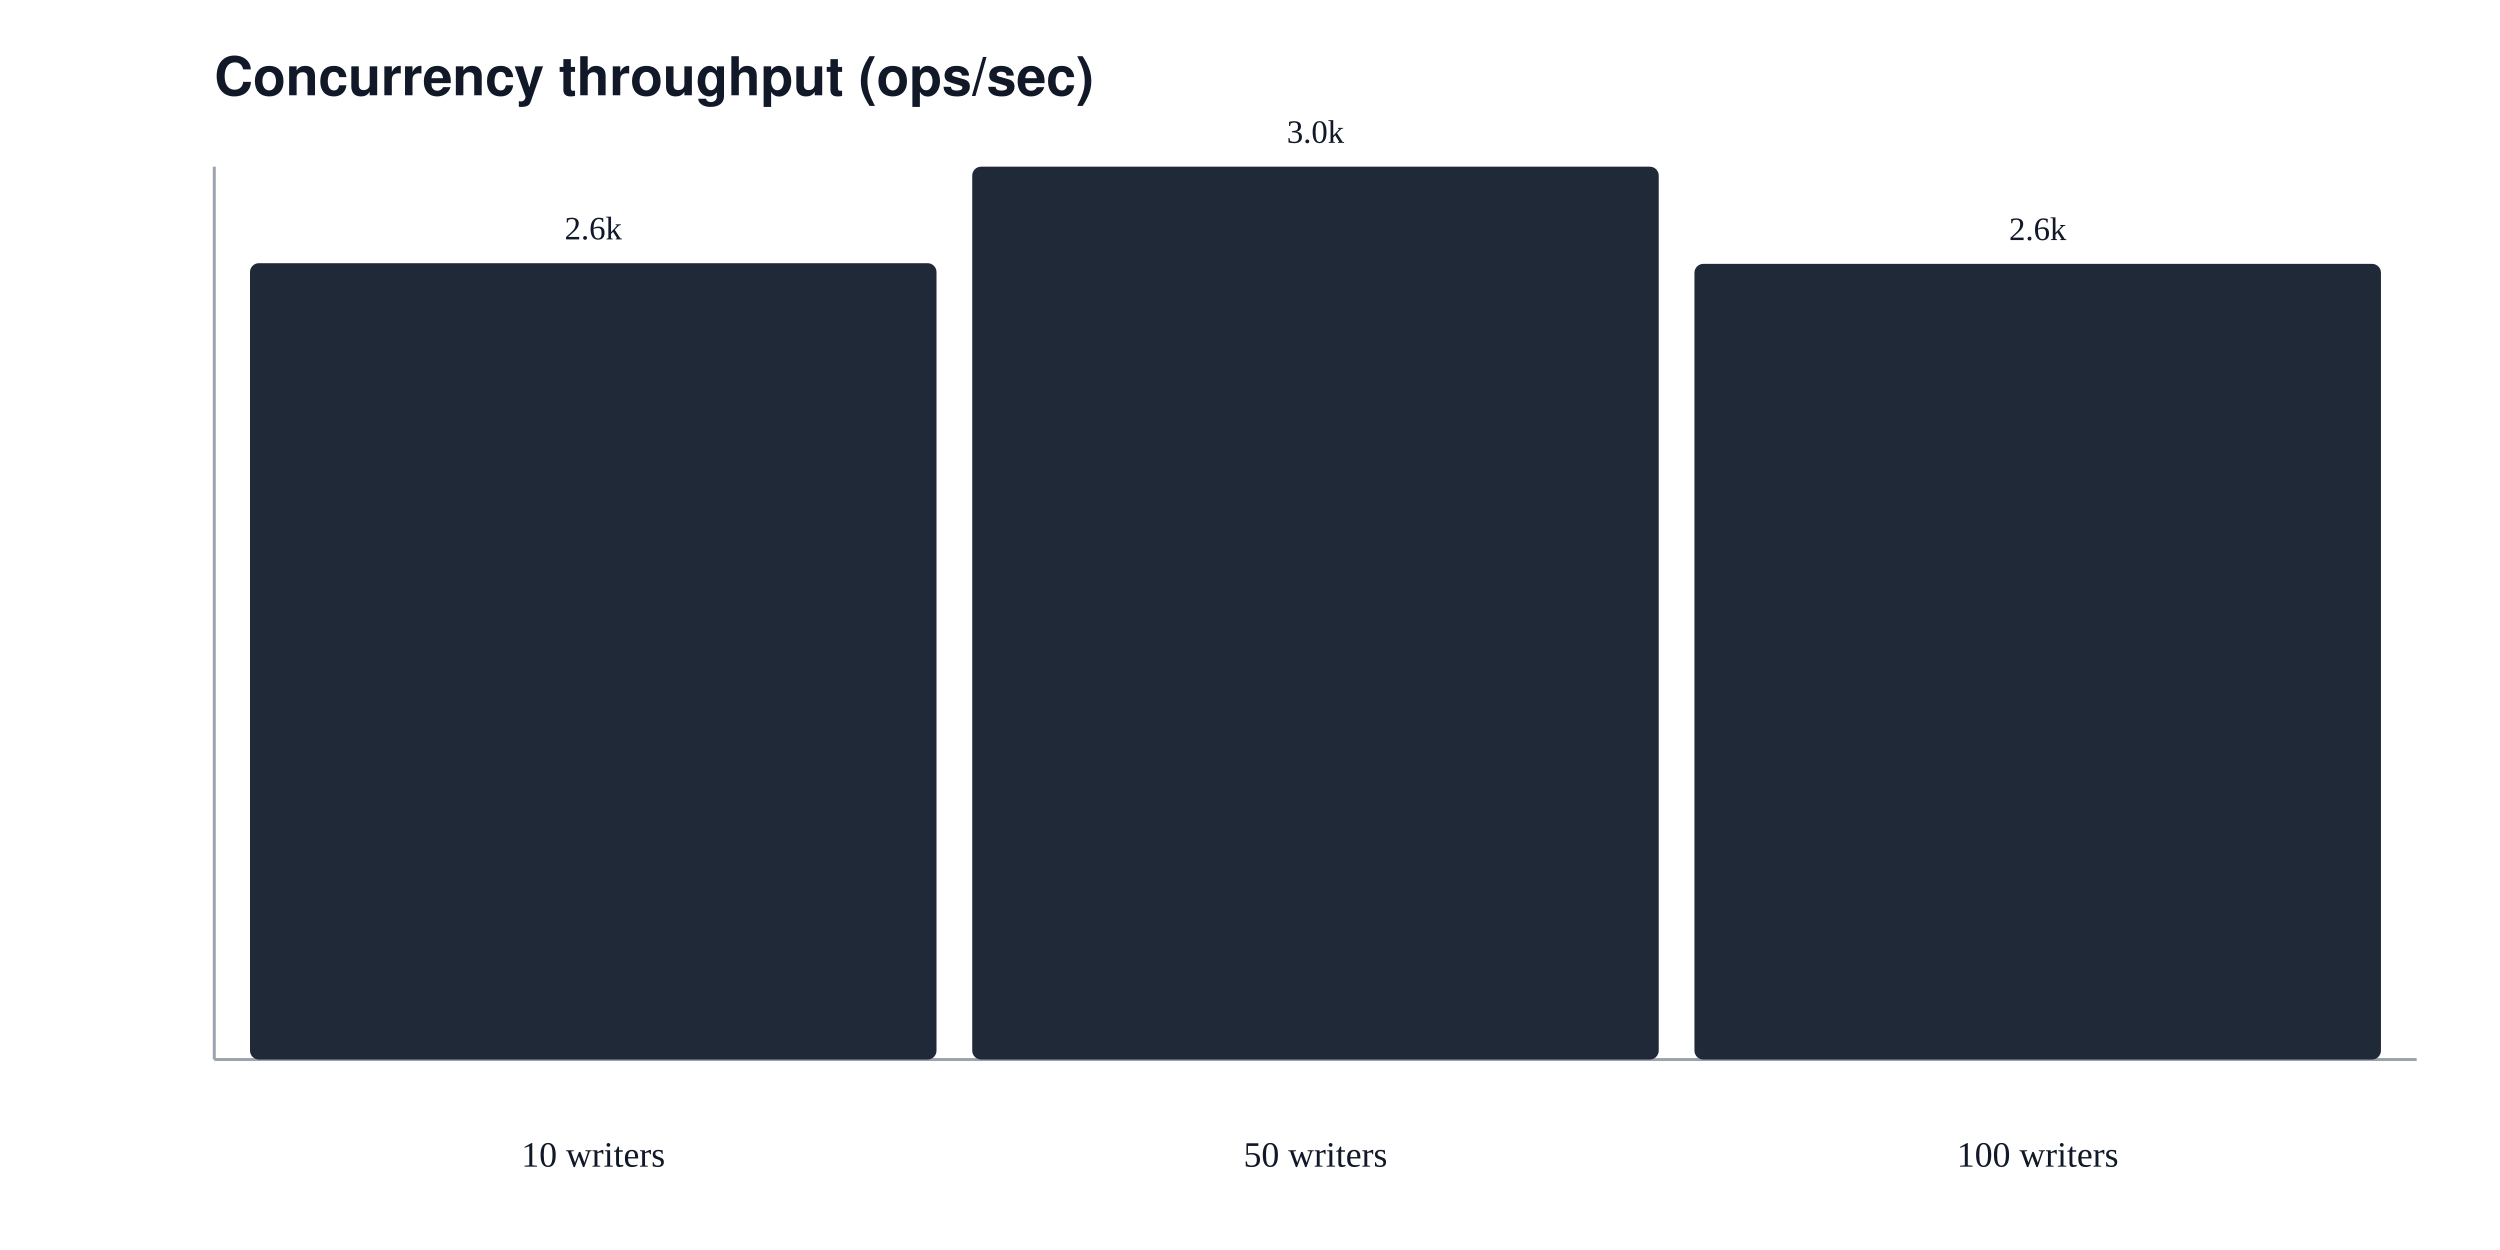
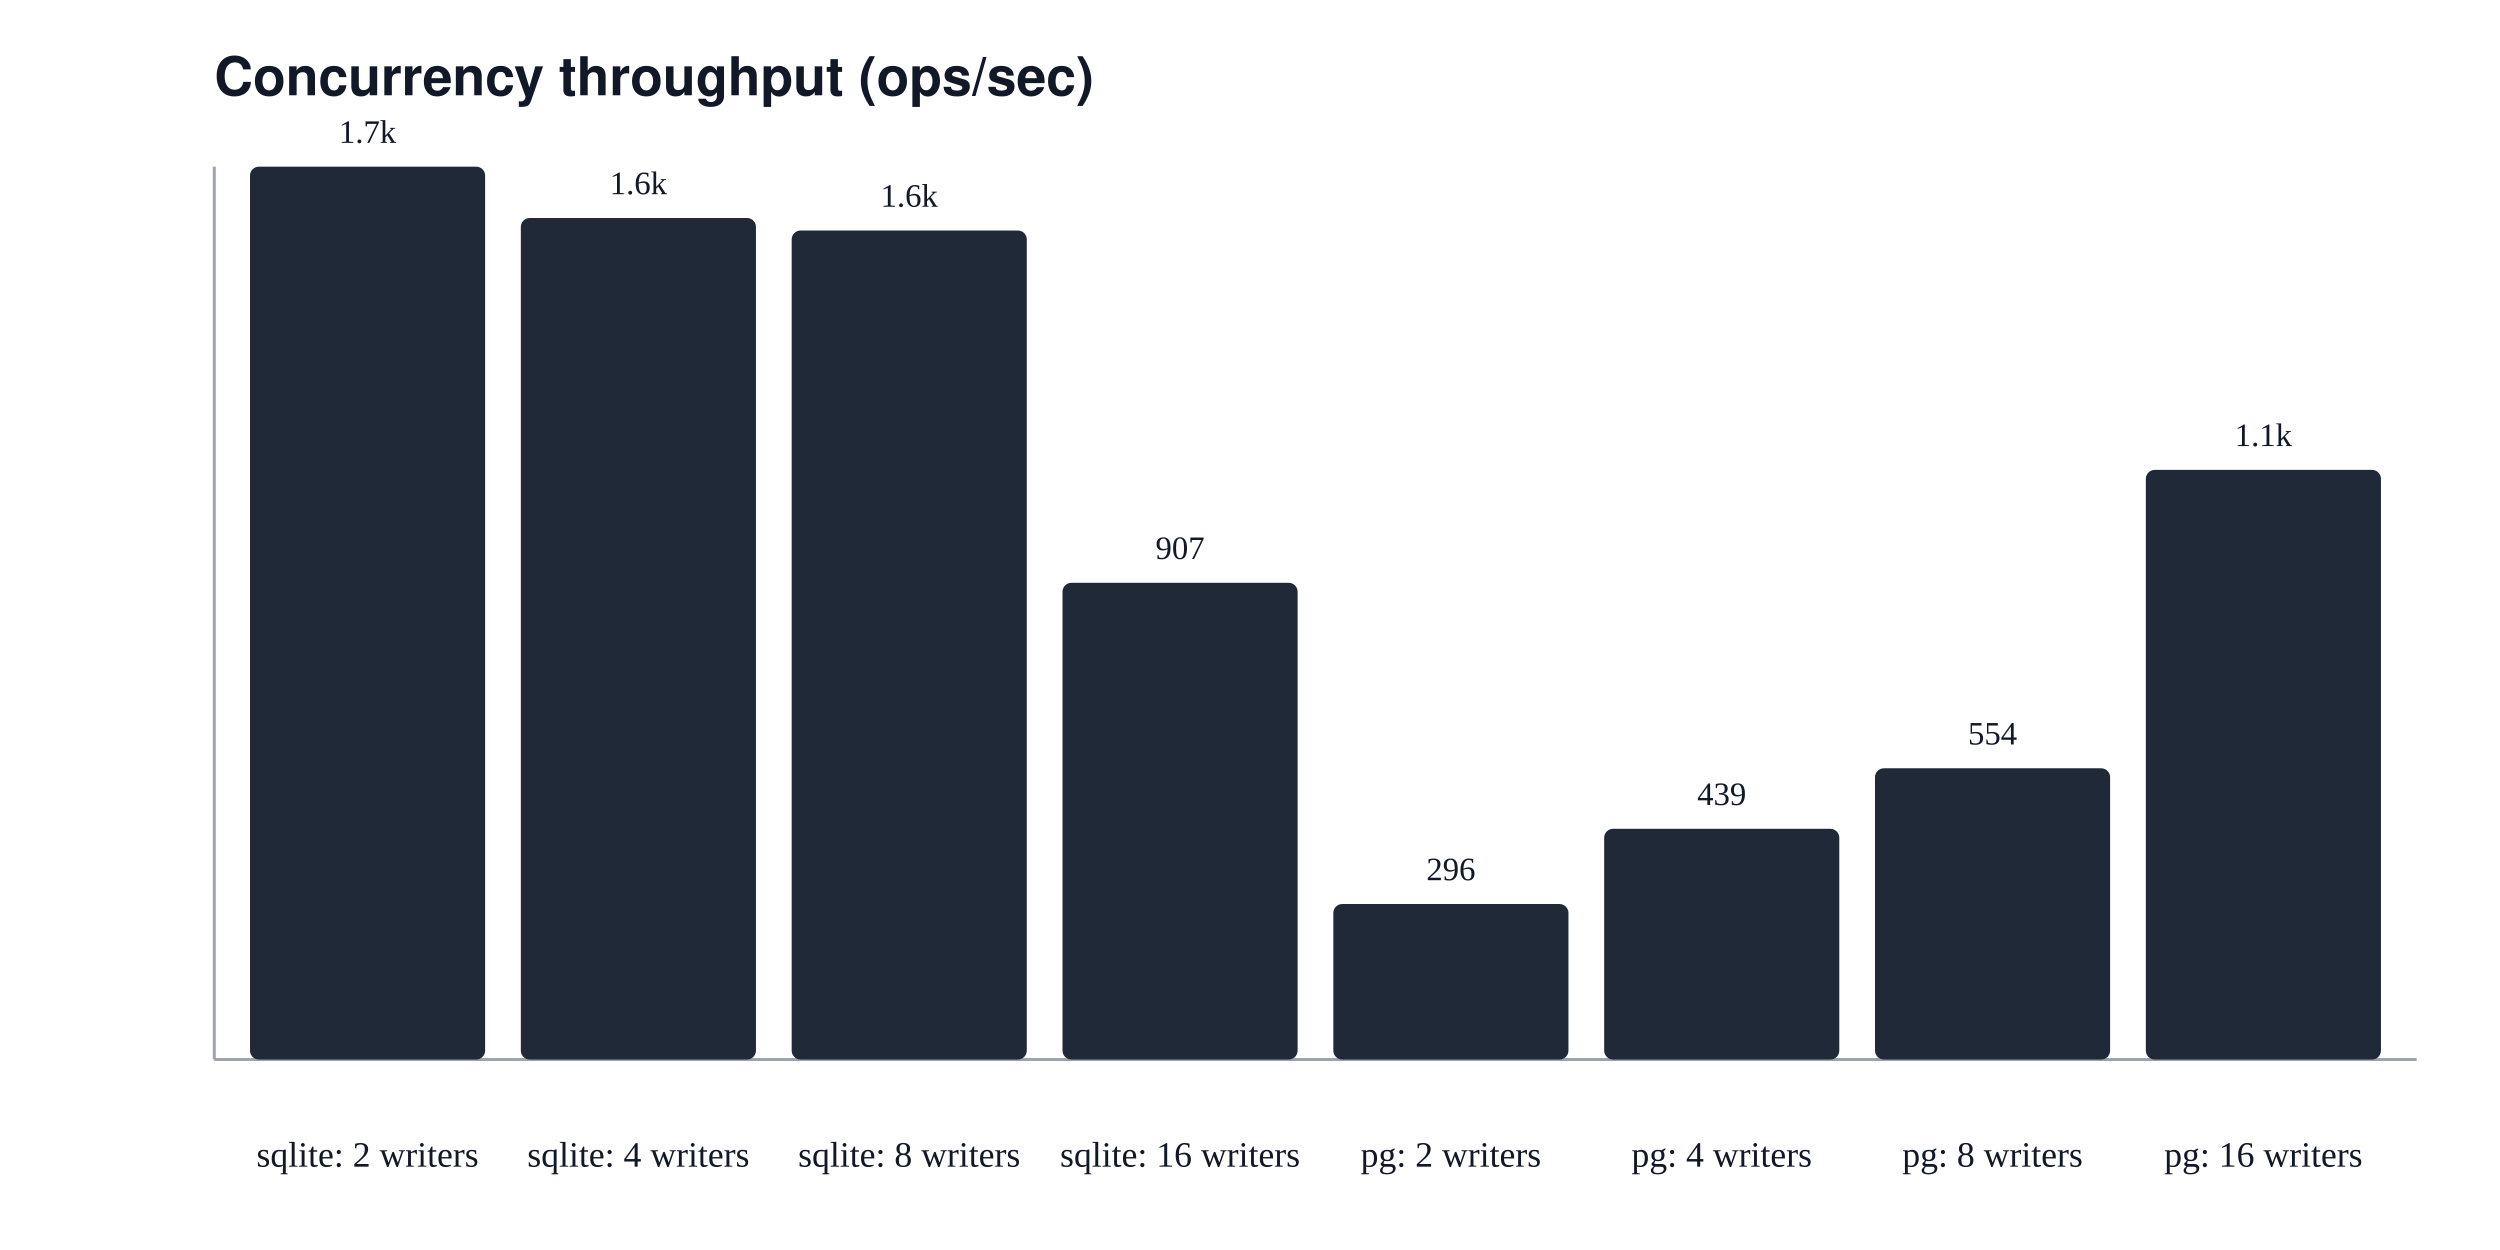
<svg xmlns="http://www.w3.org/2000/svg" width="840" height="420" viewBox="0 0 840 420">
  <rect width="100%" height="100%" fill="#ffffff" />
  <text x="72" y="32" font-family="Segoe UI, Helvetica, Arial, sans-serif" font-size="18" font-weight="600" fill="#111827">Concurrency throughput (ops/sec)</text>
  <line x1="72" y1="56" x2="72" y2="356" stroke="#9ca3af" />
  <line x1="72" y1="356" x2="812" y2="356" stroke="#9ca3af" />
-   <rect x="84" y="88.427" width="230.667" height="267.573" fill="#1f2937" rx="3" />
-   <text x="199.333" y="392" text-anchor="middle" font-size="12" fill="#111827">10 writers</text>
-   <text x="199.333" y="80.427" text-anchor="middle" font-size="11" fill="#111827">2.6k</text>
-   <rect x="326.667" y="56" width="230.667" height="300" fill="#1f2937" rx="3" />
-   <text x="442" y="392" text-anchor="middle" font-size="12" fill="#111827">50 writers</text>
-   <text x="442" y="48" text-anchor="middle" font-size="11" fill="#111827">3.0k</text>
-   <rect x="569.333" y="88.657" width="230.667" height="267.343" fill="#1f2937" rx="3" />
-   <text x="684.667" y="392" text-anchor="middle" font-size="12" fill="#111827">100 writers</text>
-   <text x="684.667" y="80.657" text-anchor="middle" font-size="11" fill="#111827">2.6k</text>
+   <rect x="84" y="56" width="79" height="300" fill="#1f2937" rx="3" />
+   <text x="123.5" y="392" text-anchor="middle" font-size="12" fill="#111827">sqlite: 2 writers</text>
+   <text x="123.5" y="48" text-anchor="middle" font-size="11" fill="#111827">1.7k</text>
+   <rect x="175" y="73.245" width="79" height="282.755" fill="#1f2937" rx="3" />
+   <text x="214.5" y="392" text-anchor="middle" font-size="12" fill="#111827">sqlite: 4 writers</text>
+   <text x="214.5" y="65.245" text-anchor="middle" font-size="11" fill="#111827">1.6k</text>
+   <rect x="266" y="77.452" width="79" height="278.548" fill="#1f2937" rx="3" />
+   <text x="305.5" y="392" text-anchor="middle" font-size="12" fill="#111827">sqlite: 8 writers</text>
+   <text x="305.5" y="69.452" text-anchor="middle" font-size="11" fill="#111827">1.6k</text>
+   <rect x="357" y="195.823" width="79" height="160.177" fill="#1f2937" rx="3" />
+   <text x="396.5" y="392" text-anchor="middle" font-size="12" fill="#111827">sqlite: 16 writers</text>
+   <text x="396.5" y="187.823" text-anchor="middle" font-size="11" fill="#111827">907</text>
+   <rect x="448" y="303.75" width="79" height="52.25" fill="#1f2937" rx="3" />
+   <text x="487.5" y="392" text-anchor="middle" font-size="12" fill="#111827">pg: 2 writers</text>
+   <text x="487.5" y="295.75" text-anchor="middle" font-size="11" fill="#111827">296</text>
+   <rect x="539" y="278.481" width="79" height="77.519" fill="#1f2937" rx="3" />
+   <text x="578.5" y="392" text-anchor="middle" font-size="12" fill="#111827">pg: 4 writers</text>
+   <text x="578.5" y="270.481" text-anchor="middle" font-size="11" fill="#111827">439</text>
+   <rect x="630" y="258.146" width="79" height="97.854" fill="#1f2937" rx="3" />
+   <text x="669.5" y="392" text-anchor="middle" font-size="12" fill="#111827">pg: 8 writers</text>
+   <text x="669.5" y="250.146" text-anchor="middle" font-size="11" fill="#111827">554</text>
+   <rect x="721" y="157.883" width="79" height="198.117" fill="#1f2937" rx="3" />
+   <text x="760.5" y="392" text-anchor="middle" font-size="12" fill="#111827">pg: 16 writers</text>
+   <text x="760.5" y="149.883" text-anchor="middle" font-size="11" fill="#111827">1.1k</text>
</svg>
